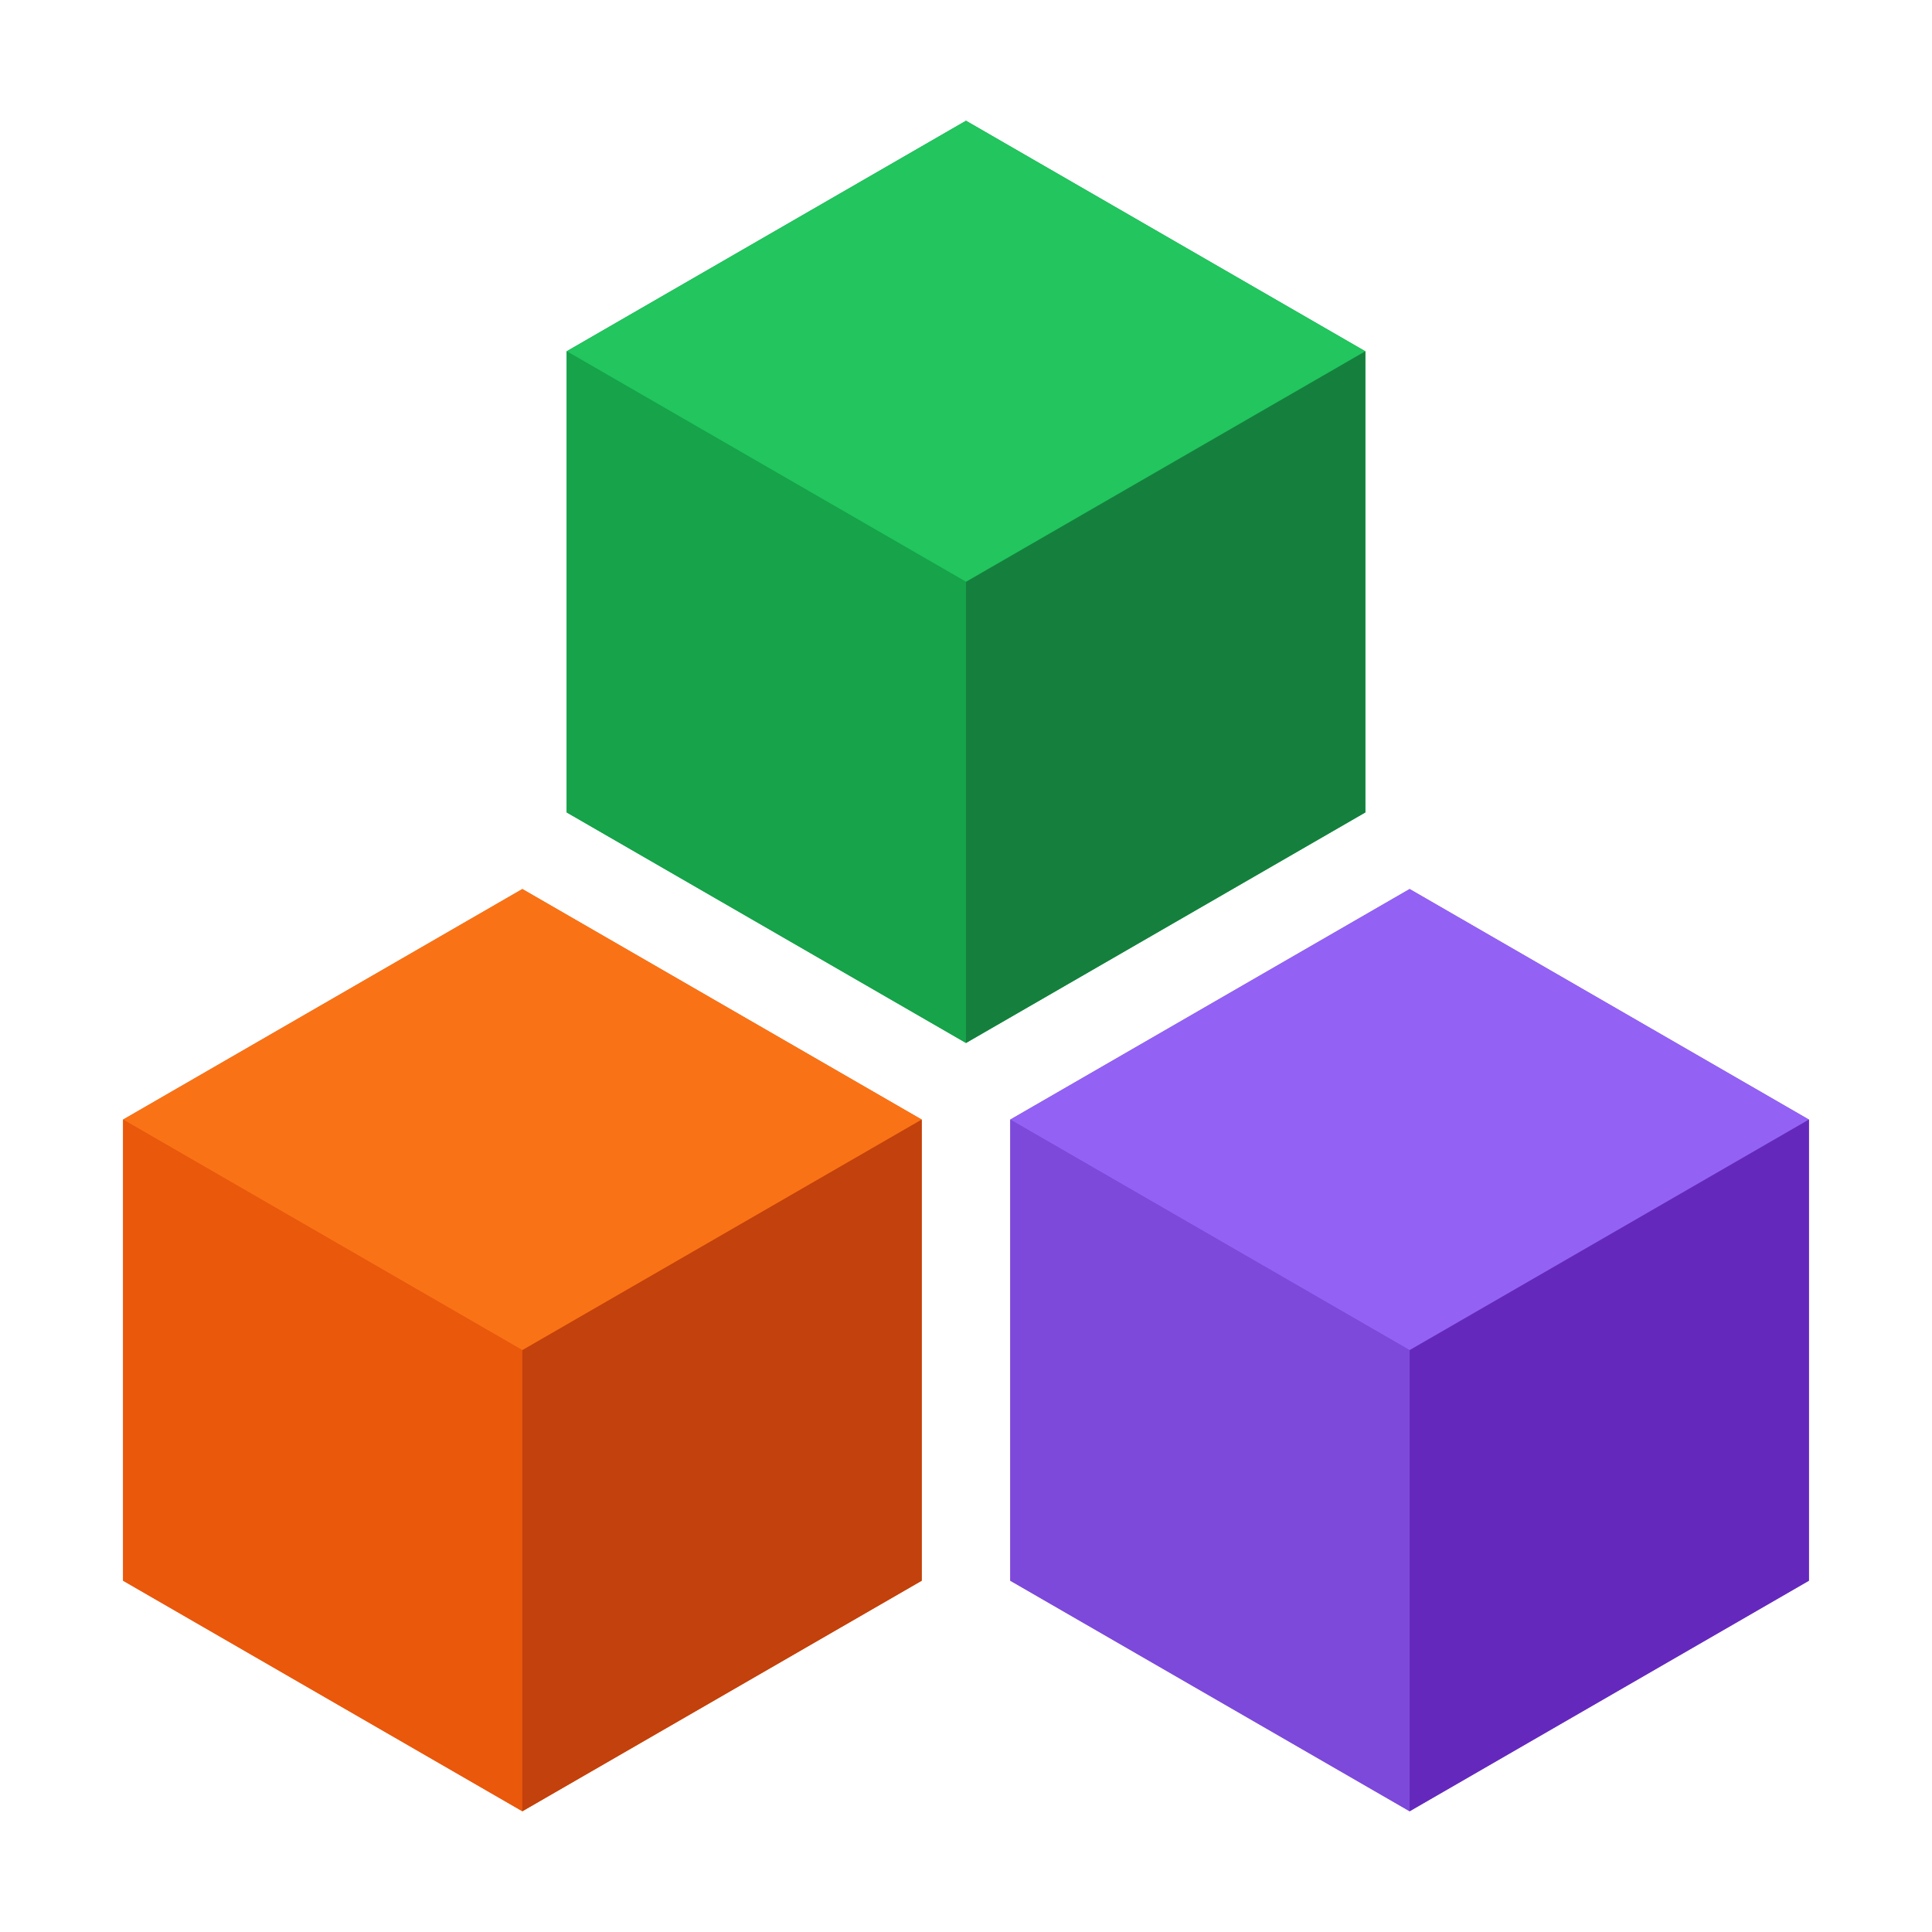
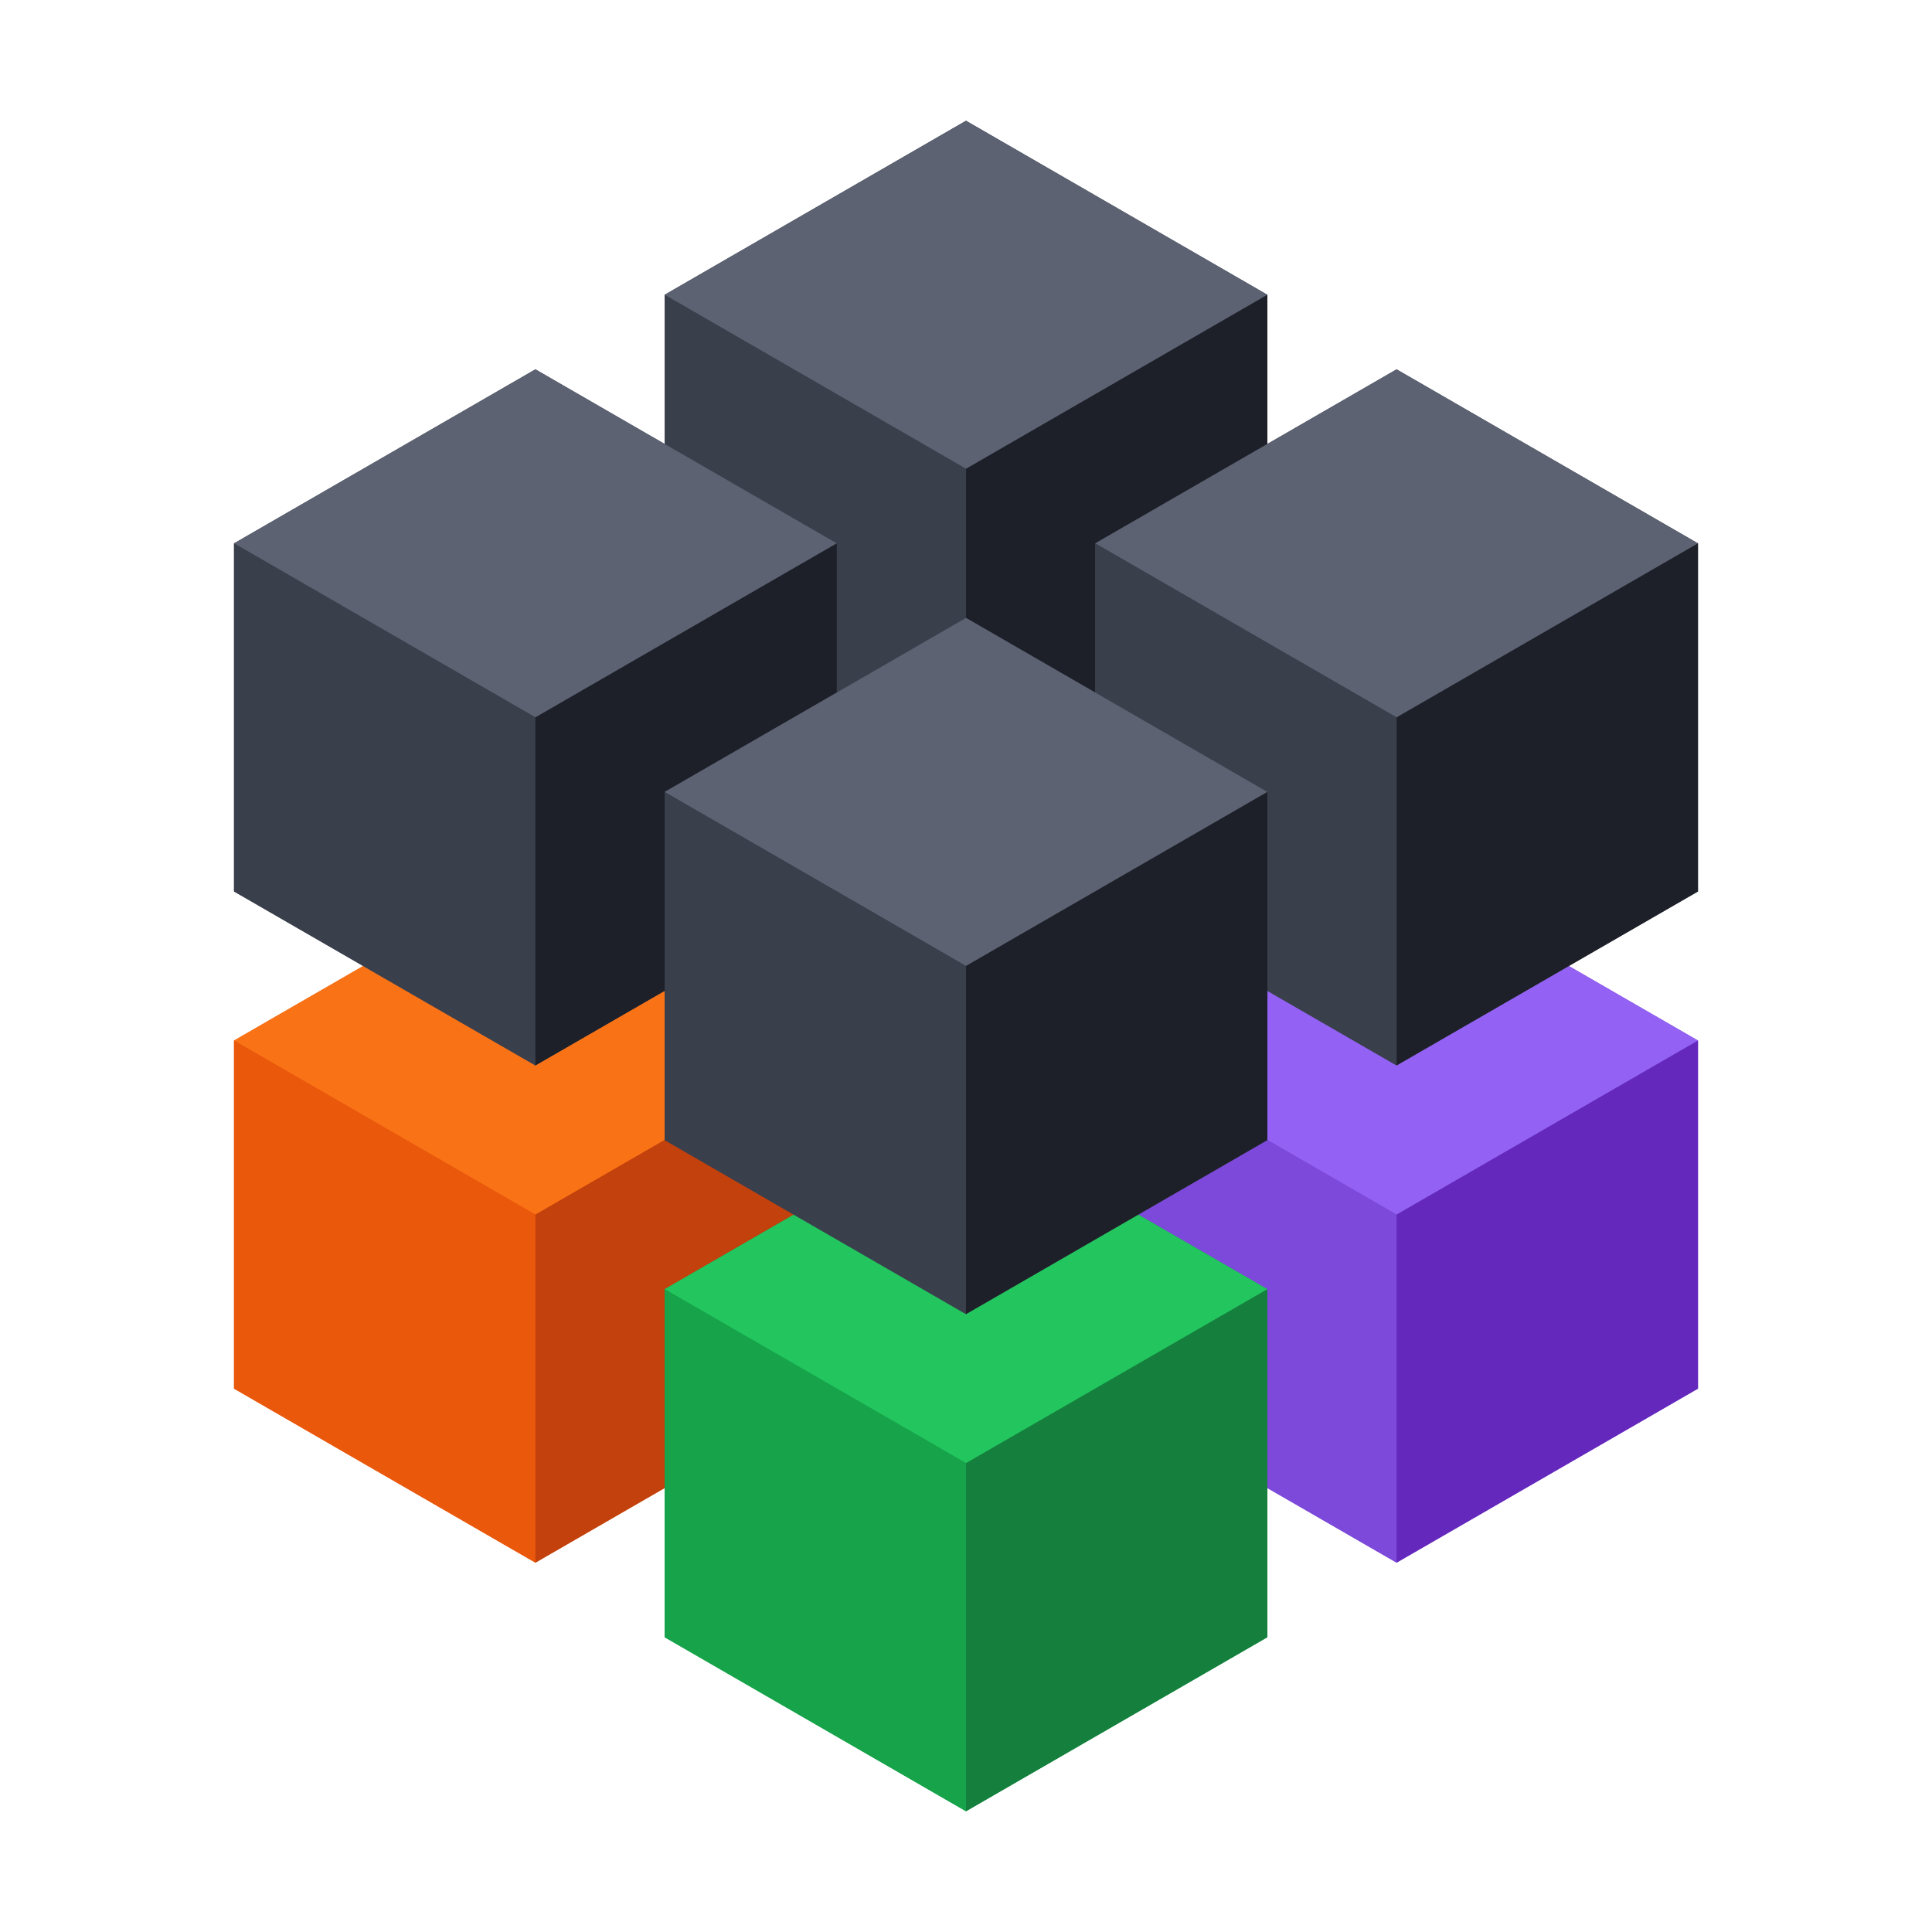
<svg xmlns="http://www.w3.org/2000/svg" viewBox="0 0 24 24" role="img" aria-label="Kollektiv">
-   <polygon points="12,1.5 16.961,4.364 16.961,10.092 12,12.956 7.039,10.092 7.039,4.364" fill="#16a34a" />
-   <polygon points="12,1.5 16.961,4.364 12,7.228 7.039,4.364" fill="#22c55e" />
-   <polygon points="7.039,4.364 12,7.228 12,12.956 7.039,10.092" fill="#16a34a" />
-   <polygon points="12,7.228 16.961,4.364 16.961,10.092 12,12.956" fill="#15803d" />
-   <polygon points="6.489,11.044 11.45,13.908 11.45,19.636 6.489,22.5 1.529,19.636 1.529,13.908" fill="#ea580c" />
-   <polygon points="6.489,11.044 11.45,13.908 6.489,16.772 1.529,13.908" fill="#f97316" />
-   <polygon points="1.529,13.908 6.489,16.772 6.489,22.5 1.529,19.636" fill="#ea580c" />
-   <polygon points="6.489,16.772 11.45,13.908 11.45,19.636 6.489,22.5" fill="#c2410c" />
-   <polygon points="17.511,11.044 22.471,13.908 22.471,19.636 17.511,22.5 12.55,19.636 12.55,13.908" fill="#7d49da" />
-   <polygon points="17.511,11.044 22.471,13.908 17.511,16.772 12.55,13.908" fill="#9362f4" />
-   <polygon points="12.55,13.908 17.511,16.772 17.511,22.5 12.55,19.636" fill="#7d49da" />
-   <polygon points="17.511,16.772 22.471,13.908 22.471,19.636 17.511,22.5" fill="#6429bc" />
+   <polygon points="12,7.676 15.744,9.838 15.744,14.162 12,16.324 8.256,14.162 8.256,9.838" fill="#3a3f4c" />
+   <polygon points="12,7.676 15.744,9.838 12,12 8.256,9.838" fill="#5c6272" />
+   <polygon points="8.256,9.838 12,12 12,16.324 8.256,14.162" fill="#3a3f4c" />
+   <polygon points="12,12 15.744,9.838 15.744,14.162 12,16.324" fill="#1d2029" />
+   <polygon points="6.651,10.765 10.395,12.926 10.395,17.25 6.651,19.412 2.907,17.25 2.907,12.926" fill="#ea580c" />
+   <polygon points="6.651,10.765 10.395,12.926 6.651,15.088 2.907,12.926" fill="#f97316" />
+   <polygon points="2.907,12.926 6.651,15.088 6.651,19.412 2.907,17.25" fill="#ea580c" />
+   <polygon points="6.651,15.088 10.395,12.926 10.395,17.25 6.651,19.412" fill="#c2410c" />
+   <polygon points="17.349,10.765 21.093,12.926 21.093,17.25 17.349,19.412 13.605,17.25 13.605,12.926" fill="#7d49da" />
+   <polygon points="17.349,10.765 21.093,12.926 17.349,15.088 13.605,12.926" fill="#9362f4" />
+   <polygon points="13.605,12.926 17.349,15.088 17.349,19.412 13.605,17.25" fill="#7d49da" />
+   <polygon points="17.349,15.088 21.093,12.926 21.093,17.25 17.349,19.412" fill="#6429bc" />
+   <polygon points="12,1.5 15.744,3.662 15.744,7.985 12,10.147 8.256,7.985 8.256,3.662" fill="#3a3f4c" />
+   <polygon points="12,1.5 15.744,3.662 12,5.824 8.256,3.662" fill="#5c6272" />
+   <polygon points="8.256,3.662 12,5.824 12,10.147 8.256,7.985" fill="#3a3f4c" />
+   <polygon points="12,5.824 15.744,3.662 15.744,7.985 12,10.147" fill="#1d2029" />
+   <polygon points="12,13.853 15.744,16.015 15.744,20.338 12,22.5 8.256,20.338 8.256,16.015" fill="#16a34a" />
+   <polygon points="12,13.853 15.744,16.015 12,18.176 8.256,16.015" fill="#22c55e" />
+   <polygon points="8.256,16.015 12,18.176 12,22.5 8.256,20.338" fill="#16a34a" />
+   <polygon points="12,18.176 15.744,16.015 15.744,20.338 12,22.5" fill="#15803d" />
+   <polygon points="6.651,4.588 10.395,6.75 10.395,11.074 6.651,13.235 2.907,11.074 2.907,6.75" fill="#3a3f4c" />
+   <polygon points="6.651,4.588 10.395,6.75 6.651,8.912 2.907,6.75" fill="#5c6272" />
+   <polygon points="2.907,6.75 6.651,8.912 6.651,13.235 2.907,11.074" fill="#3a3f4c" />
+   <polygon points="6.651,8.912 10.395,6.75 10.395,11.074 6.651,13.235" fill="#1d2029" />
+   <polygon points="17.349,4.588 21.093,6.75 21.093,11.074 17.349,13.235 13.605,11.074 13.605,6.75" fill="#3a3f4c" />
+   <polygon points="17.349,4.588 21.093,6.75 17.349,8.912 13.605,6.75" fill="#5c6272" />
+   <polygon points="13.605,6.75 17.349,8.912 17.349,13.235 13.605,11.074" fill="#3a3f4c" />
+   <polygon points="17.349,8.912 21.093,6.75 21.093,11.074 17.349,13.235" fill="#1d2029" />
+   <polygon points="12,7.676 15.744,9.838 15.744,14.162 12,16.324 8.256,14.162 8.256,9.838" fill="#3a3f4c" />
+   <polygon points="12,7.676 15.744,9.838 12,12 8.256,9.838" fill="#5c6272" />
+   <polygon points="8.256,9.838 12,12 12,16.324 8.256,14.162" fill="#3a3f4c" />
+   <polygon points="12,12 15.744,9.838 15.744,14.162 12,16.324" fill="#1d2029" />
</svg>
